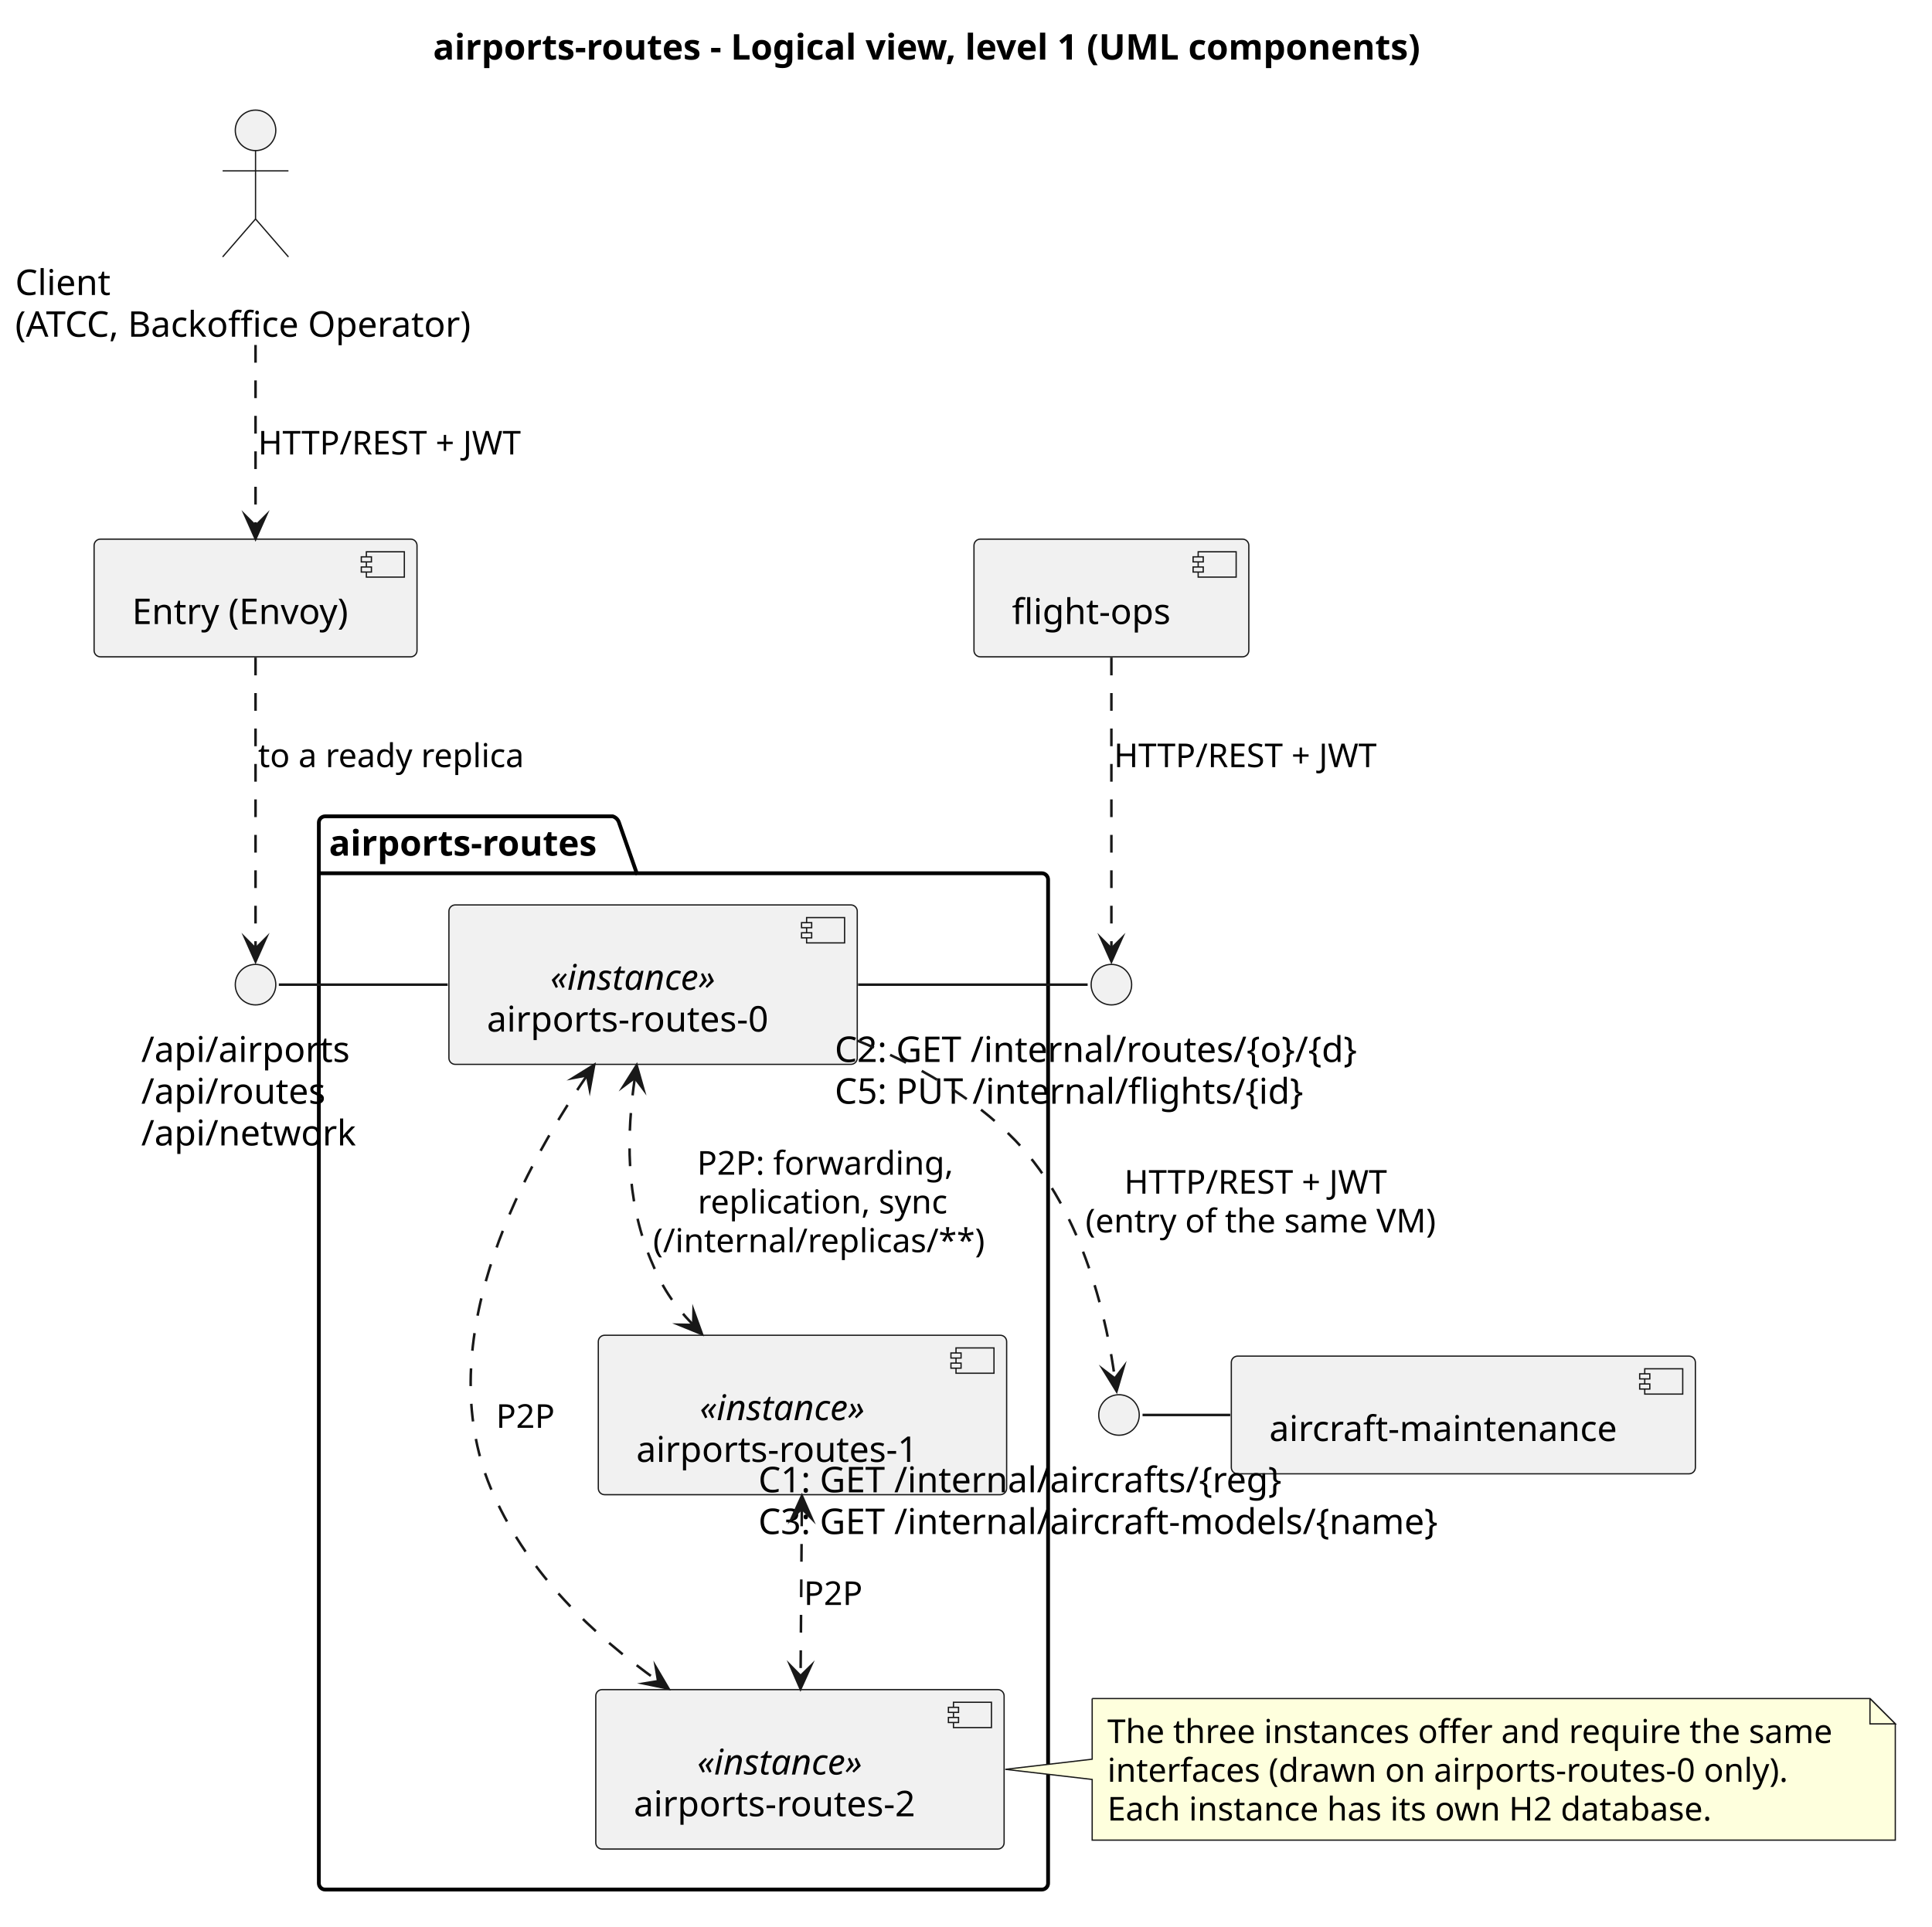
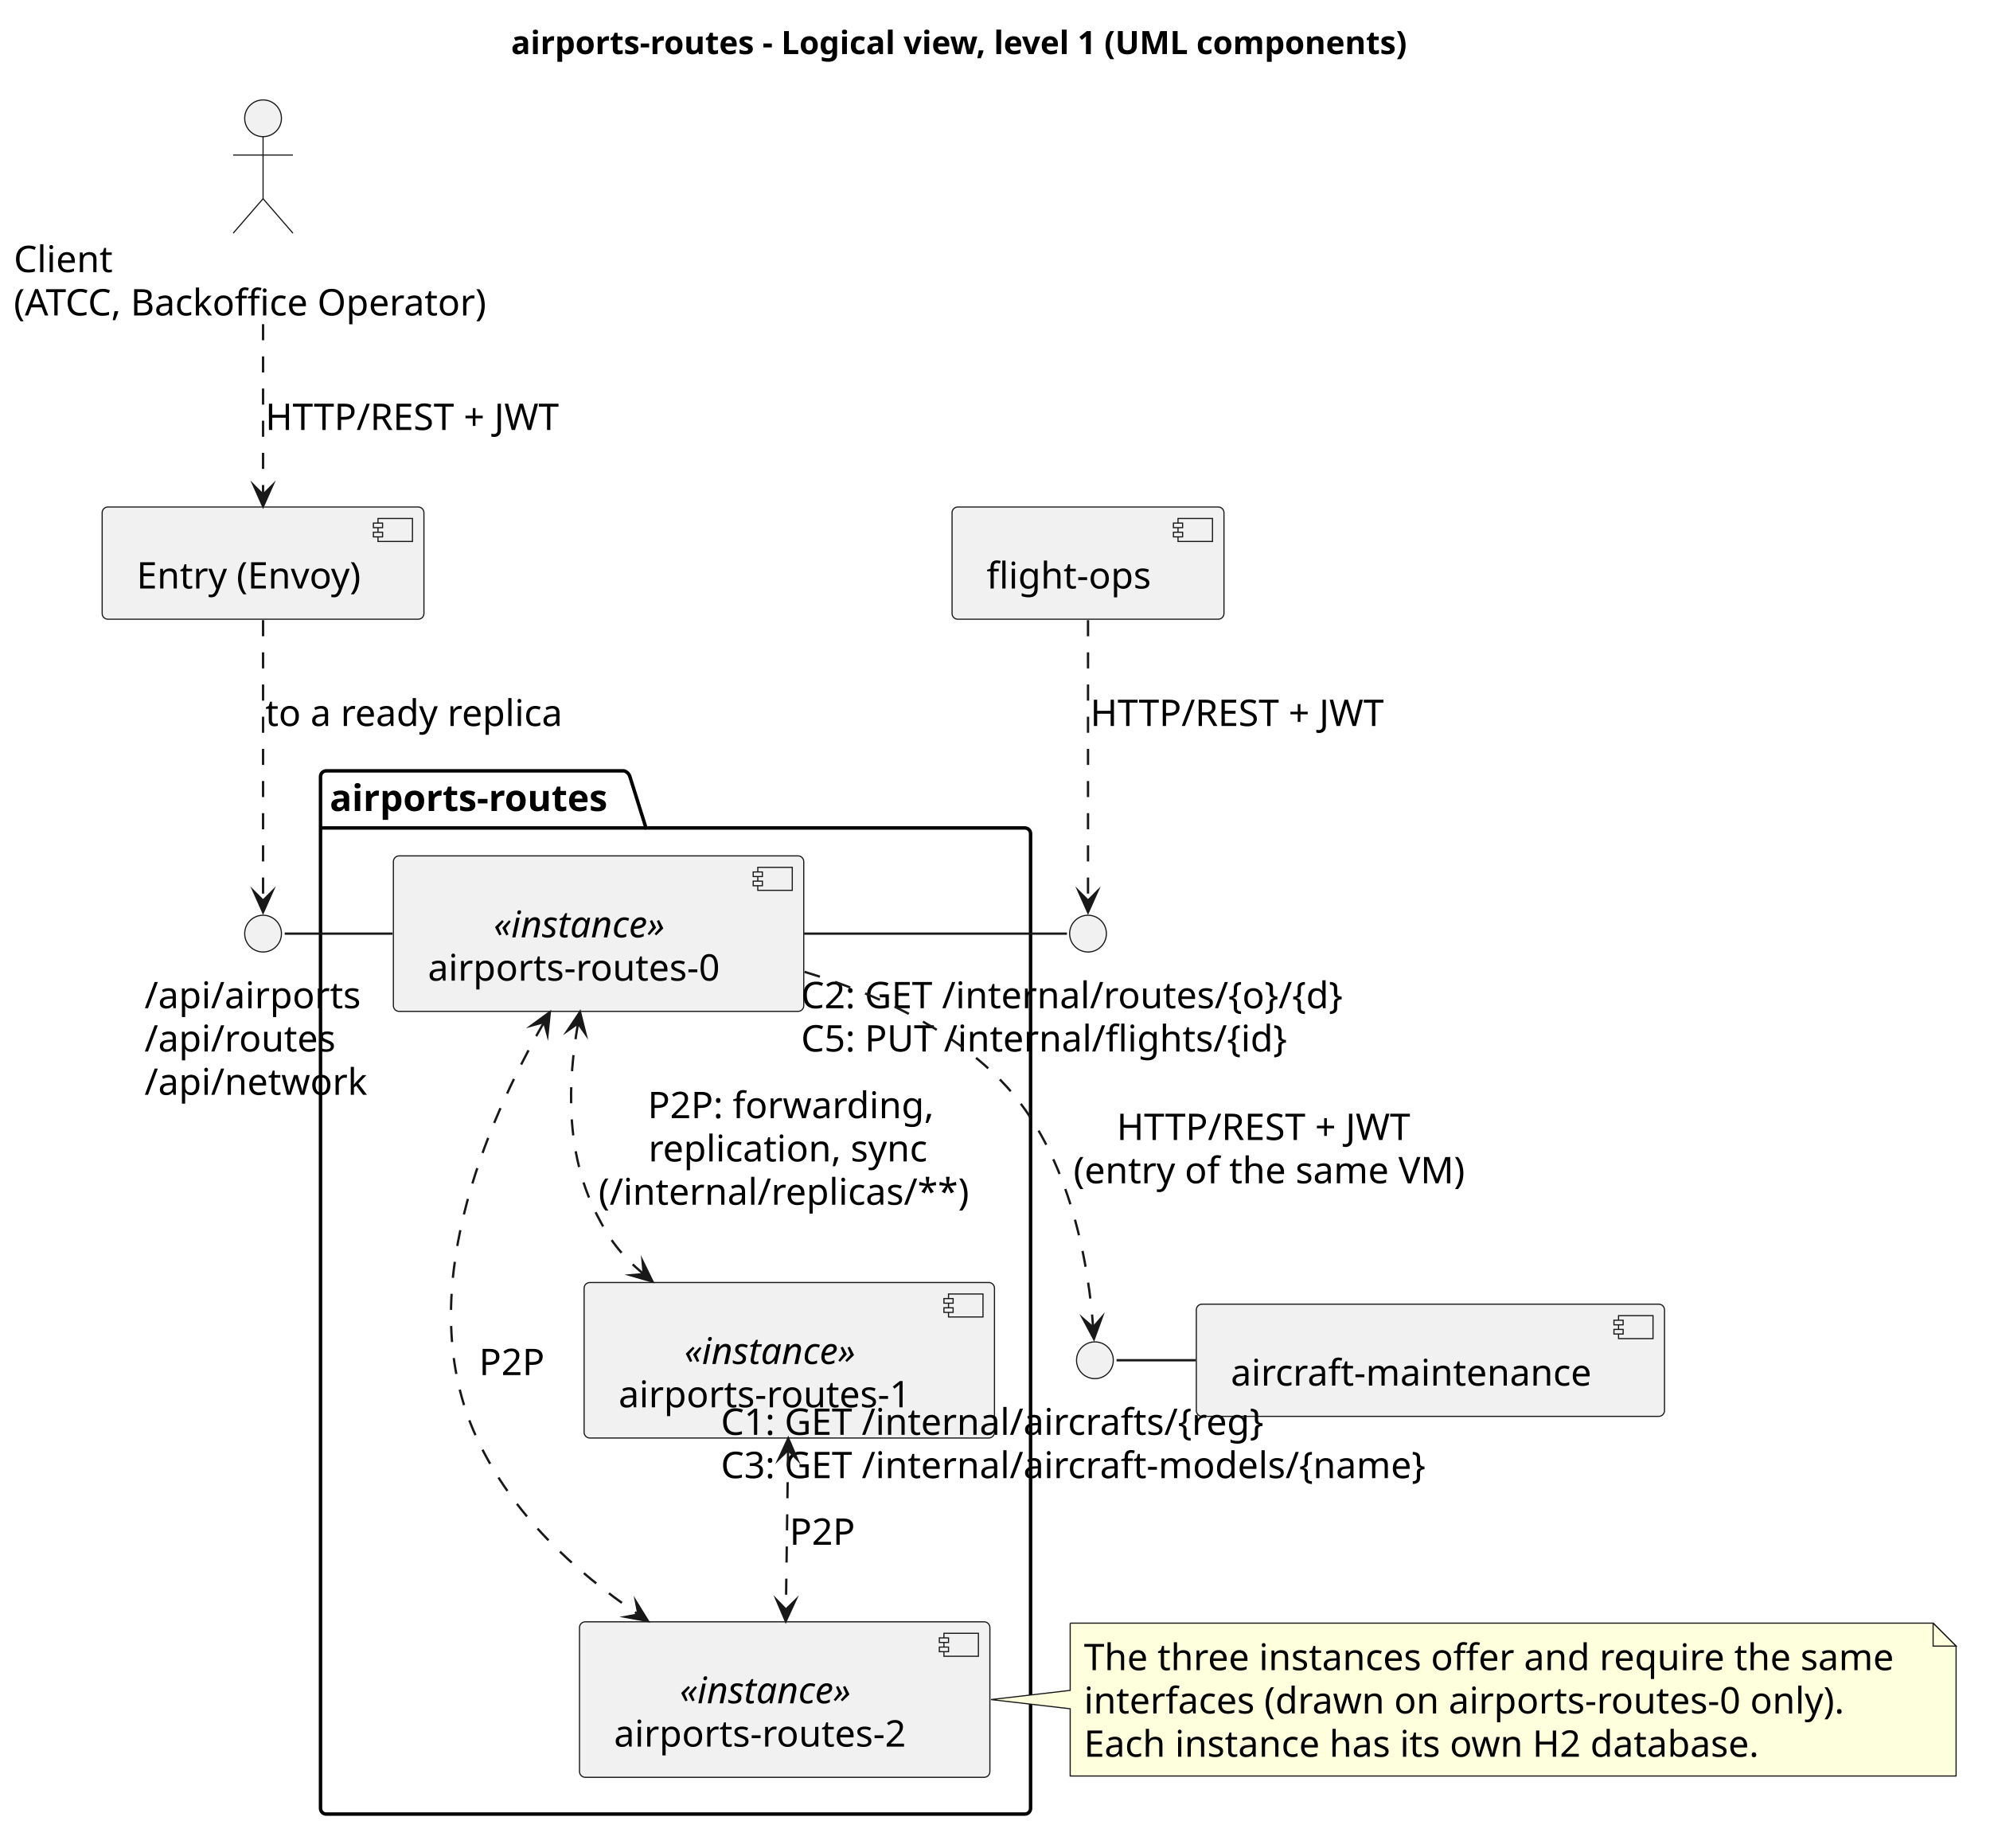
- <svg xmlns="http://www.w3.org/2000/svg" version="1.1" data-diagram-type="DESCRIPTION" style="width:763px;height:761px;background:#FFFFFF;" width="763px" height="761px" viewBox="0 0 763 761" zoomAndPan="magnify" preserveAspectRatio="none" contentStyleType="text/css">
+ <svg xmlns="http://www.w3.org/2000/svg" version="1.1" data-diagram-type="DESCRIPTION" style="width:866px;height:804px;background:#FFFFFF;" width="866px" height="804px" viewBox="0 0 866 804" zoomAndPan="magnify" preserveAspectRatio="none" contentStyleType="text/css">
  <defs />
  <g font-family="sans-serif" lengthAdjust="spacing">
-     <g class="title" data-source-line="1">
-       <text x="171.025" y="23.535" fill="#000" font-size="14" textLength="414.456" font-weight="700">airports-routes - Logical view, level 1 (UML components)</text>
+     <g class="title" data-source-line="2">
+       <text x="222.394" y="23.535" fill="#000" font-size="14" textLength="414.456" font-weight="700">airports-routes - Logical view, level 1 (UML components)</text>
    </g>
-     <g class="cluster" data-qualified-name="airports-routes" id="ent0006" data-source-line="13">
-       <path d="M128.42,322.448 L241.974,322.448 A3.75,3.75 0 0 1 244.474,324.948 L251.474,344.937 L411.42,344.937 A2.5,2.5 0 0 1 413.92,347.437 L413.92,743.878 A2.5,2.5 0 0 1 411.42,746.378 L128.42,746.378 A2.5,2.5 0 0 1 125.92,743.878 L125.92,324.948 A2.5,2.5 0 0 1 128.42,322.448" style="stroke:#000;stroke-width:1.5;" fill="none" />
-       <line x1="125.92" y1="344.937" x2="251.474" y2="344.937" style="stroke:#000;stroke-width:1.5;" />
-       <text x="129.92" y="337.983" fill="#000" font-size="14" textLength="112.554" font-weight="700">airports-routes</text>
+     <g class="cluster" data-qualified-name="airports-routes" id="ent0006" data-source-line="14">
+       <path d="M141.98,335.518 L271.613,335.518 A3.75,3.75 0 0 1 274.113,338.018 L281.113,360.362 L445.98,360.362 A2.5,2.5 0 0 1 448.48,362.862 L448.48,787.078 A2.5,2.5 0 0 1 445.98,789.578 L141.98,789.578 A2.5,2.5 0 0 1 139.48,787.078 L139.48,338.018 A2.5,2.5 0 0 1 141.98,335.518" style="stroke:#000;stroke-width:1.5;" fill="none" />
+       <line x1="139.48" y1="360.362" x2="281.113" y2="360.362" style="stroke:#000;stroke-width:1.5;" />
+       <text x="143.48" y="352.987" fill="#000" font-size="16" textLength="128.633" font-weight="700">airports-routes</text>
    </g>
-     <g class="entity" data-qualified-name="airports-routes.r0" id="ent0007" data-source-line="14">
-       <rect x="177.29" y="357.448" width="161.263" height="62.977" fill="#F1F1F1" style="stroke:#181818;stroke-width:0.5;" rx="2.5" ry="2.5" />
-       <rect x="318.553" y="362.448" width="15" height="10" fill="#F1F1F1" style="stroke:#181818;stroke-width:0.5;" />
-       <rect x="316.553" y="364.448" width="4" height="2" fill="#F1F1F1" style="stroke:#181818;stroke-width:0.5;" />
-       <rect x="316.553" y="368.448" width="4" height="2" fill="#F1F1F1" style="stroke:#181818;stroke-width:0.5;" />
-       <text x="217.337" y="390.983" fill="#000" font-size="14" textLength="71.169" font-style="italic">«instance»</text>
-       <text x="192.29" y="407.472" fill="#000" font-size="14" textLength="121.263">airports-routes-0</text>
+     <g class="entity" data-qualified-name="airports-routes.r0" id="ent0007" data-source-line="15">
+       <rect x="171.19" y="372.518" width="178.586" height="67.688" fill="#F1F1F1" style="stroke:#181818;stroke-width:0.5;" rx="2.5" ry="2.5" />
+       <rect x="329.776" y="377.518" width="15" height="10" fill="#F1F1F1" style="stroke:#181818;stroke-width:0.5;" />
+       <rect x="327.776" y="379.518" width="4" height="2" fill="#F1F1F1" style="stroke:#181818;stroke-width:0.5;" />
+       <rect x="327.776" y="383.518" width="4" height="2" fill="#F1F1F1" style="stroke:#181818;stroke-width:0.5;" />
+       <text x="214.815" y="407.987" fill="#000" font-size="16" textLength="81.336" font-style="italic">«instance»</text>
+       <text x="186.19" y="426.831" fill="#000" font-size="16" textLength="138.586">airports-routes-0</text>
    </g>
-     <g class="entity" data-qualified-name="airports-routes.r1" id="ent0008" data-source-line="15">
-       <rect x="236.29" y="527.428" width="161.263" height="62.977" fill="#F1F1F1" style="stroke:#181818;stroke-width:0.5;" rx="2.5" ry="2.5" />
-       <rect x="377.553" y="532.428" width="15" height="10" fill="#F1F1F1" style="stroke:#181818;stroke-width:0.5;" />
-       <rect x="375.553" y="534.428" width="4" height="2" fill="#F1F1F1" style="stroke:#181818;stroke-width:0.5;" />
-       <rect x="375.553" y="538.428" width="4" height="2" fill="#F1F1F1" style="stroke:#181818;stroke-width:0.5;" />
-       <text x="276.337" y="560.963" fill="#000" font-size="14" textLength="71.169" font-style="italic">«instance»</text>
-       <text x="251.29" y="577.452" fill="#000" font-size="14" textLength="121.263">airports-routes-1</text>
+     <g class="entity" data-qualified-name="airports-routes.r1" id="ent0008" data-source-line="16">
+       <rect x="254.19" y="558.208" width="178.586" height="67.688" fill="#F1F1F1" style="stroke:#181818;stroke-width:0.5;" rx="2.5" ry="2.5" />
+       <rect x="412.776" y="563.208" width="15" height="10" fill="#F1F1F1" style="stroke:#181818;stroke-width:0.5;" />
+       <rect x="410.776" y="565.208" width="4" height="2" fill="#F1F1F1" style="stroke:#181818;stroke-width:0.5;" />
+       <rect x="410.776" y="569.208" width="4" height="2" fill="#F1F1F1" style="stroke:#181818;stroke-width:0.5;" />
+       <text x="297.815" y="593.677" fill="#000" font-size="16" textLength="81.336" font-style="italic">«instance»</text>
+       <text x="269.19" y="612.521" fill="#000" font-size="16" textLength="138.586">airports-routes-1</text>
    </g>
-     <g class="entity" data-qualified-name="airports-routes.r2" id="ent0009" data-source-line="16">
-       <rect x="235.29" y="667.398" width="161.263" height="62.977" fill="#F1F1F1" style="stroke:#181818;stroke-width:0.5;" rx="2.5" ry="2.5" />
-       <rect x="376.553" y="672.398" width="15" height="10" fill="#F1F1F1" style="stroke:#181818;stroke-width:0.5;" />
-       <rect x="374.553" y="674.398" width="4" height="2" fill="#F1F1F1" style="stroke:#181818;stroke-width:0.5;" />
-       <rect x="374.553" y="678.398" width="4" height="2" fill="#F1F1F1" style="stroke:#181818;stroke-width:0.5;" />
-       <text x="275.337" y="700.933" fill="#000" font-size="14" textLength="71.169" font-style="italic">«instance»</text>
-       <text x="250.29" y="717.422" fill="#000" font-size="14" textLength="121.263">airports-routes-2</text>
+     <g class="entity" data-qualified-name="airports-routes.r2" id="ent0009" data-source-line="17">
+       <rect x="252.19" y="705.888" width="178.586" height="67.688" fill="#F1F1F1" style="stroke:#181818;stroke-width:0.5;" rx="2.5" ry="2.5" />
+       <rect x="410.776" y="710.888" width="15" height="10" fill="#F1F1F1" style="stroke:#181818;stroke-width:0.5;" />
+       <rect x="408.776" y="712.888" width="4" height="2" fill="#F1F1F1" style="stroke:#181818;stroke-width:0.5;" />
+       <rect x="408.776" y="716.888" width="4" height="2" fill="#F1F1F1" style="stroke:#181818;stroke-width:0.5;" />
+       <text x="295.815" y="741.357" fill="#000" font-size="16" textLength="81.336" font-style="italic">«instance»</text>
+       <text x="267.19" y="760.201" fill="#000" font-size="16" textLength="138.586">airports-routes-2</text>
    </g>
-     <g class="entity" data-qualified-name="client" id="ent0001" data-source-line="6">
-       <ellipse cx="100.92" cy="51.488" rx="8" ry="8" fill="#F1F1F1" style="stroke:#181818;stroke-width:0.5;" />
-       <path d="M100.92,59.488 L100.92,86.488 M87.92,67.488 L113.92,67.488 M100.92,86.488 L87.92,101.488 M100.92,86.488 L113.92,101.488" style="stroke:#181818;stroke-width:0.5;" fill="none" />
-       <text x="6" y="116.523" fill="#000" font-size="14" textLength="39.505">Client</text>
-       <text x="6" y="133.012" fill="#000" font-size="14" textLength="189.841">(ATCC, Backoffice Operator)</text>
+     <g class="entity" data-qualified-name="client" id="ent0001" data-source-line="7">
+       <ellipse cx="114.48" cy="51.488" rx="8" ry="8" fill="#F1F1F1" style="stroke:#181818;stroke-width:0.5;" />
+       <path d="M114.48,59.488 L114.48,86.488 M101.48,67.488 L127.48,67.488 M114.48,86.488 L101.48,101.488 M114.48,86.488 L127.48,101.488" style="stroke:#181818;stroke-width:0.5;" fill="none" />
+       <text x="6" y="118.457" fill="#000" font-size="16" textLength="45.148">Client</text>
+       <text x="6" y="137.301" fill="#000" font-size="16" textLength="216.961">(ATCC, Backoffice Operator)</text>
    </g>
-     <g class="entity" data-qualified-name="fo" id="ent0002" data-source-line="7">
-       <rect x="384.65" y="212.958" width="108.544" height="46.488" fill="#F1F1F1" style="stroke:#181818;stroke-width:0.5;" rx="2.5" ry="2.5" />
-       <rect x="473.194" y="217.958" width="15" height="10" fill="#F1F1F1" style="stroke:#181818;stroke-width:0.5;" />
-       <rect x="471.194" y="219.958" width="4" height="2" fill="#F1F1F1" style="stroke:#181818;stroke-width:0.5;" />
-       <rect x="471.194" y="223.958" width="4" height="2" fill="#F1F1F1" style="stroke:#181818;stroke-width:0.5;" />
-       <text x="399.65" y="246.493" fill="#000" font-size="14" textLength="68.544">flight-ops</text>
+     <g class="entity" data-qualified-name="fo" id="ent0002" data-source-line="8">
+       <rect x="414.31" y="220.668" width="118.336" height="48.844" fill="#F1F1F1" style="stroke:#181818;stroke-width:0.5;" rx="2.5" ry="2.5" />
+       <rect x="512.646" y="225.668" width="15" height="10" fill="#F1F1F1" style="stroke:#181818;stroke-width:0.5;" />
+       <rect x="510.646" y="227.668" width="4" height="2" fill="#F1F1F1" style="stroke:#181818;stroke-width:0.5;" />
+       <rect x="510.646" y="231.668" width="4" height="2" fill="#F1F1F1" style="stroke:#181818;stroke-width:0.5;" />
+       <text x="429.31" y="256.137" fill="#000" font-size="16" textLength="78.336">flight-ops</text>
    </g>
-     <g class="entity" data-qualified-name="envoy" id="ent0003" data-source-line="8">
-       <rect x="37.16" y="212.958" width="127.527" height="46.488" fill="#F1F1F1" style="stroke:#181818;stroke-width:0.5;" rx="2.5" ry="2.5" />
-       <rect x="144.687" y="217.958" width="15" height="10" fill="#F1F1F1" style="stroke:#181818;stroke-width:0.5;" />
-       <rect x="142.687" y="219.958" width="4" height="2" fill="#F1F1F1" style="stroke:#181818;stroke-width:0.5;" />
-       <rect x="142.687" y="223.958" width="4" height="2" fill="#F1F1F1" style="stroke:#181818;stroke-width:0.5;" />
-       <text x="52.16" y="246.493" fill="#000" font-size="14" textLength="87.527">Entry (Envoy)</text>
+     <g class="entity" data-qualified-name="envoy" id="ent0003" data-source-line="9">
+       <rect x="44.46" y="220.668" width="140.031" height="48.844" fill="#F1F1F1" style="stroke:#181818;stroke-width:0.5;" rx="2.5" ry="2.5" />
+       <rect x="164.491" y="225.668" width="15" height="10" fill="#F1F1F1" style="stroke:#181818;stroke-width:0.5;" />
+       <rect x="162.491" y="227.668" width="4" height="2" fill="#F1F1F1" style="stroke:#181818;stroke-width:0.5;" />
+       <rect x="162.491" y="231.668" width="4" height="2" fill="#F1F1F1" style="stroke:#181818;stroke-width:0.5;" />
+       <text x="59.46" y="256.137" fill="#000" font-size="16" textLength="100.031">Entry (Envoy)</text>
    </g>
-     <g class="entity" data-qualified-name="publicApi" id="ent0004" data-source-line="10">
-       <ellipse cx="100.92" cy="388.938" rx="8" ry="8" fill="#F1F1F1" style="stroke:#181818;stroke-width:0.5;" />
-       <text x="55.772" y="419.473" fill="#000" font-size="14" textLength="88.293">/api/airports</text>
-       <text x="55.772" y="435.962" fill="#000" font-size="14" textLength="78.463">/api/routes</text>
-       <text x="55.772" y="452.45" fill="#000" font-size="14" textLength="90.296">/api/network</text>
+     <g class="entity" data-qualified-name="publicApi" id="ent0004" data-source-line="11">
+       <ellipse cx="114.48" cy="406.358" rx="8" ry="8" fill="#F1F1F1" style="stroke:#181818;stroke-width:0.5;" />
+       <text x="62.882" y="438.827" fill="#000" font-size="16" textLength="100.906">/api/airports</text>
+       <text x="62.882" y="457.671" fill="#000" font-size="16" textLength="89.672">/api/routes</text>
+       <text x="62.882" y="476.515" fill="#000" font-size="16" textLength="103.195">/api/network</text>
    </g>
-     <g class="entity" data-qualified-name="internalApi" id="ent0005" data-source-line="11">
-       <ellipse cx="438.92" cy="388.938" rx="8" ry="8" fill="#F1F1F1" style="stroke:#181818;stroke-width:0.5;" />
-       <text x="329.654" y="419.473" fill="#000" font-size="14" textLength="218.531">C2: GET /internal/routes/{o}/{d}</text>
-       <text x="329.654" y="435.962" fill="#000" font-size="14" textLength="197.107">C5: PUT /internal/flights/{id}</text>
+     <g class="entity" data-qualified-name="internalApi" id="ent0005" data-source-line="12">
+       <ellipse cx="473.48" cy="406.358" rx="8" ry="8" fill="#F1F1F1" style="stroke:#181818;stroke-width:0.5;" />
+       <text x="348.605" y="438.827" fill="#000" font-size="16" textLength="249.75">C2: GET /internal/routes/{o}/{d}</text>
+       <text x="348.605" y="457.671" fill="#000" font-size="16" textLength="225.266">C5: PUT /internal/flights/{id}</text>
    </g>
-     <g class="entity" data-qualified-name="am" id="ent0010" data-source-line="19">
-       <rect x="486.28" y="535.668" width="183.274" height="46.488" fill="#F1F1F1" style="stroke:#181818;stroke-width:0.5;" rx="2.5" ry="2.5" />
-       <rect x="649.554" y="540.668" width="15" height="10" fill="#F1F1F1" style="stroke:#181818;stroke-width:0.5;" />
-       <rect x="647.554" y="542.668" width="4" height="2" fill="#F1F1F1" style="stroke:#181818;stroke-width:0.5;" />
-       <rect x="647.554" y="546.668" width="4" height="2" fill="#F1F1F1" style="stroke:#181818;stroke-width:0.5;" />
-       <text x="501.28" y="569.203" fill="#000" font-size="14" textLength="143.274">aircraft-maintenance</text>
+     <g class="entity" data-qualified-name="am" id="ent0010" data-source-line="20">
+       <rect x="520.61" y="567.628" width="203.742" height="48.844" fill="#F1F1F1" style="stroke:#181818;stroke-width:0.5;" rx="2.5" ry="2.5" />
+       <rect x="704.352" y="572.628" width="15" height="10" fill="#F1F1F1" style="stroke:#181818;stroke-width:0.5;" />
+       <rect x="702.352" y="574.628" width="4" height="2" fill="#F1F1F1" style="stroke:#181818;stroke-width:0.5;" />
+       <rect x="702.352" y="578.628" width="4" height="2" fill="#F1F1F1" style="stroke:#181818;stroke-width:0.5;" />
+       <text x="535.61" y="603.097" fill="#000" font-size="16" textLength="163.742">aircraft-maintenance</text>
    </g>
-     <g class="entity" data-qualified-name="amApi" id="ent0011" data-source-line="20">
-       <ellipse cx="441.92" cy="558.918" rx="8" ry="8" fill="#F1F1F1" style="stroke:#181818;stroke-width:0.5;" />
-       <text x="299.49" y="589.453" fill="#000" font-size="14" textLength="219.399">C1: GET /internal/aircrafts/{reg}</text>
-       <text x="299.49" y="605.942" fill="#000" font-size="14" textLength="284.86">C3: GET /internal/aircraft-models/{name}</text>
+     <g class="entity" data-qualified-name="amApi" id="ent0011" data-source-line="21">
+       <ellipse cx="476.48" cy="592.048" rx="8" ry="8" fill="#F1F1F1" style="stroke:#181818;stroke-width:0.5;" />
+       <text x="313.703" y="624.517" fill="#000" font-size="16" textLength="250.742">C1: GET /internal/aircrafts/{reg}</text>
+       <text x="313.703" y="643.361" fill="#000" font-size="16" textLength="325.555">C3: GET /internal/aircraft-models/{name}</text>
    </g>
-     <g class="entity" data-qualified-name="GMN22" id="ent0023" data-source-line="37">
-       <path d="M431.33,670.928 L431.33,694.888 L397,698.888 L431.33,702.888 L431.33,726.86 A0,0 0 0 0 431.33,726.86 L748.505,726.86 A0,0 0 0 0 748.505,726.86 L748.505,680.928 L738.505,670.928 L431.33,670.928 A0,0 0 0 0 431.33,670.928" style="stroke:#181818;stroke-width:0.5;" fill="#FEFFDD" />
-       <path d="M738.505,670.928 L738.505,680.928 L748.505,680.928 L738.505,670.928" style="stroke:#181818;stroke-width:0.5;" fill="#FEFFDD" />
-       <text x="437.33" y="688.497" fill="#000" font-size="13" textLength="296.175">The three instances offer and require the same</text>
-       <text x="437.33" y="703.807" fill="#000" font-size="13" textLength="284.781">interfaces (drawn on airports-routes-0 only).</text>
-       <text x="437.33" y="719.118" fill="#000" font-size="13" textLength="247.806">Each instance has its own H2 database.</text>
+     <g class="entity" data-qualified-name="GMN22" id="ent0023" data-source-line="38">
+       <path d="M465.72,706.468 L465.72,735.738 L431.26,739.738 L465.72,743.738 L465.72,773 A0,0 0 0 0 465.72,773 L851.243,773 A0,0 0 0 0 851.243,773 L851.243,716.468 L841.243,706.468 L465.72,706.468 A0,0 0 0 0 465.72,706.468" style="stroke:#181818;stroke-width:0.5;" fill="#FEFFDD" />
+       <path d="M841.243,706.468 L841.243,716.468 L851.243,716.468 L841.243,706.468" style="stroke:#181818;stroke-width:0.5;" fill="#FEFFDD" />
+       <text x="471.72" y="726.937" fill="#000" font-size="16" textLength="364.523">The three instances offer and require the same</text>
+       <text x="471.72" y="745.781" fill="#000" font-size="16" textLength="350.5">interfaces (drawn on airports-routes-0 only).</text>
+       <text x="471.72" y="764.625" fill="#000" font-size="16" textLength="304.992">Each instance has its own H2 database.</text>
    </g>
-     <g class="link" data-entity-1="ent0001" data-entity-2="ent0003" id="lnk12" data-source-line="22" data-link-type="dependency">
-       <path d="M100.92,136.268 C100.92,161.778 100.92,187.398 100.92,207.748" style="stroke:#181818;stroke-width:1;stroke-dasharray:7,7;" fill="none" id="client-to-envoy" />
-       <polygon points="100.92,212.748,104.92,203.748,100.92,207.748,96.92,203.748,100.92,212.748" fill="#181818" style="stroke:#181818;stroke-width:1;stroke-linejoin:miter;stroke-miterlimit:10;" />
-       <text x="101.92" y="179.527" fill="#000" font-size="13" textLength="112.43">HTTP/REST + JWT</text>
+     <g class="link" data-entity-1="ent0001" data-entity-2="ent0003" id="lnk12" data-source-line="23" data-link-type="dependency">
+       <path d="M114.48,141.108 C114.48,167.558 114.48,194.178 114.48,215.338" style="stroke:#181818;stroke-width:1;stroke-dasharray:7,7;" fill="none" id="client-to-envoy" />
+       <polygon points="114.48,220.338,118.48,211.338,114.48,215.338,110.48,211.338,114.48,220.338" fill="#181818" style="stroke:#181818;stroke-width:1;stroke-linejoin:miter;stroke-miterlimit:10;" />
+       <text x="115.48" y="187.137" fill="#000" font-size="16" textLength="138.375">HTTP/REST + JWT</text>
    </g>
-     <g class="link" data-entity-1="ent0003" data-entity-2="ent0004" id="lnk13" data-source-line="23" data-link-type="dependency">
-       <path d="M100.92,259.768 C100.92,293.938 100.92,352.188 100.92,374.708" style="stroke:#181818;stroke-width:1;stroke-dasharray:7,7;" fill="none" id="envoy-to-publicApi" />
-       <polygon points="100.92,379.708,104.92,370.708,100.92,374.708,96.92,370.708,100.92,379.708" fill="#181818" style="stroke:#181818;stroke-width:1;stroke-linejoin:miter;stroke-miterlimit:10;" />
-       <text x="101.92" y="303.017" fill="#000" font-size="13" textLength="109.18">to a ready replica</text>
+     <g class="link" data-entity-1="ent0003" data-entity-2="ent0004" id="lnk13" data-source-line="24" data-link-type="dependency">
+       <path d="M114.48,269.938 C114.48,306.208 114.48,368.518 114.48,392.008" style="stroke:#181818;stroke-width:1;stroke-dasharray:7,7;" fill="none" id="envoy-to-publicApi" />
+       <polygon points="114.48,397.008,118.48,388.008,114.48,392.008,110.48,388.008,114.48,397.008" fill="#181818" style="stroke:#181818;stroke-width:1;stroke-linejoin:miter;stroke-miterlimit:10;" />
+       <text x="115.48" y="315.987" fill="#000" font-size="16" textLength="134.375">to a ready replica</text>
    </g>
-     <g class="link" data-entity-1="ent0002" data-entity-2="ent0005" id="lnk14" data-source-line="24" data-link-type="dependency">
-       <path d="M438.92,259.768 C438.92,293.938 438.92,352.188 438.92,374.708" style="stroke:#181818;stroke-width:1;stroke-dasharray:7,7;" fill="none" id="fo-to-internalApi" />
-       <polygon points="438.92,379.708,442.92,370.708,438.92,374.708,434.92,370.708,438.92,379.708" fill="#181818" style="stroke:#181818;stroke-width:1;stroke-linejoin:miter;stroke-miterlimit:10;" />
-       <text x="439.92" y="303.017" fill="#000" font-size="13" textLength="112.43">HTTP/REST + JWT</text>
+     <g class="link" data-entity-1="ent0002" data-entity-2="ent0005" id="lnk14" data-source-line="25" data-link-type="dependency">
+       <path d="M473.48,269.938 C473.48,306.208 473.48,368.518 473.48,392.008" style="stroke:#181818;stroke-width:1;stroke-dasharray:7,7;" fill="none" id="fo-to-internalApi" />
+       <polygon points="473.48,397.008,477.48,388.008,473.48,392.008,469.48,388.008,473.48,397.008" fill="#181818" style="stroke:#181818;stroke-width:1;stroke-linejoin:miter;stroke-miterlimit:10;" />
+       <text x="474.48" y="315.987" fill="#000" font-size="16" textLength="138.375">HTTP/REST + JWT</text>
    </g>
-     <g class="link" data-entity-1="ent0004" data-entity-2="ent0007" id="lnk15" data-source-line="26" data-link-type="association">
-       <path d="M110.12,388.938 C132.35,388.938 154.58,388.938 176.8,388.938" style="stroke:#181818;stroke-width:1;" fill="none" id="publicApi-r0" />
+     <g class="link" data-entity-1="ent0004" data-entity-2="ent0007" id="lnk15" data-source-line="27" data-link-type="association">
+       <path d="M123.89,406.358 C139.54,406.358 155.19,406.358 170.84,406.358" style="stroke:#181818;stroke-width:1;" fill="none" id="publicApi-r0" />
    </g>
-     <g class="link" data-entity-1="ent0005" data-entity-2="ent0007" id="lnk16" data-source-line="27" data-link-type="association">
-       <path d="M429.54,388.938 C399.32,388.938 369.1,388.938 338.88,388.938" style="stroke:#181818;stroke-width:1;" fill="none" id="internalApi-r0" />
+     <g class="link" data-entity-1="ent0005" data-entity-2="ent0007" id="lnk16" data-source-line="28" data-link-type="association">
+       <path d="M464.31,406.358 C426.18,406.358 388.05,406.358 349.92,406.358" style="stroke:#181818;stroke-width:1;" fill="none" id="internalApi-r0" />
    </g>
-     <g class="link" data-entity-1="ent0007" data-entity-2="ent0008" id="lnk17" data-source-line="29" data-link-type="dependency">
-       <path d="M250.714,425.737 C247.504,447.907 246.9,473.098 256.92,497.428 C261.43,508.368 265.517,514.772 273.767,523.362" style="stroke:#181818;stroke-width:1;stroke-dasharray:7,7;" fill="none" id="r0-r1" />
-       <polygon points="251.43,420.788,246.182,429.122,250.714,425.737,254.099,430.269,251.43,420.788" fill="#181818" style="stroke:#181818;stroke-width:1;stroke-linejoin:miter;stroke-miterlimit:10;" />
-       <polygon points="277.23,526.968,273.881,517.706,273.767,523.362,268.111,523.248,277.23,526.968" fill="#181818" style="stroke:#181818;stroke-width:1;stroke-linejoin:miter;stroke-miterlimit:10;" />
-       <text x="275.306" y="463.997" fill="#000" font-size="13" textLength="103.645">P2P: forwarding,</text>
-       <text x="275.557" y="479.307" fill="#000" font-size="13" textLength="103.143">replication, sync</text>
-       <text x="257.92" y="494.618" fill="#000" font-size="13" textLength="138.417">(/internal/replicas/**)</text>
+     <g class="link" data-entity-1="ent0007" data-entity-2="ent0008" id="lnk17" data-source-line="30" data-link-type="dependency">
+       <path d="M251.544,445.394 C247.134,470.774 245.86,500.998 259.48,528.208 C265.19,539.598 270.235,546.248 280.105,554.558" style="stroke:#181818;stroke-width:1;stroke-dasharray:7,7;" fill="none" id="r0-r1" />
+       <polygon points="252.4,440.468,246.918,448.651,251.544,445.394,254.8,450.02,252.4,440.468" fill="#181818" style="stroke:#181818;stroke-width:1;stroke-linejoin:miter;stroke-miterlimit:10;" />
+       <polygon points="283.93,557.778,279.622,548.922,280.105,554.558,274.469,555.042,283.93,557.778" fill="#181818" style="stroke:#181818;stroke-width:1;stroke-linejoin:miter;stroke-miterlimit:10;" />
+       <text x="281.878" y="486.677" fill="#000" font-size="16" textLength="127.563">P2P: forwarding,</text>
+       <text x="282.187" y="505.521" fill="#000" font-size="16" textLength="126.945">replication, sync</text>
+       <text x="260.48" y="524.365" fill="#000" font-size="16" textLength="170.359">(/internal/replicas/**)</text>
    </g>
-     <g class="link" data-entity-1="ent0008" data-entity-2="ent0009" id="lnk18" data-source-line="30" data-link-type="dependency">
-       <path d="M316.663,595.878 C316.493,618.598 316.347,639.328 316.177,662.028" style="stroke:#181818;stroke-width:1;stroke-dasharray:7,7;" fill="none" id="r1-r2" />
-       <polygon points="316.7,590.878,312.633,599.848,316.663,595.878,320.633,599.908,316.7,590.878" fill="#181818" style="stroke:#181818;stroke-width:1;stroke-linejoin:miter;stroke-miterlimit:10;" />
-       <polygon points="316.14,667.028,320.207,658.058,316.177,662.028,312.208,657.999,316.14,667.028" fill="#181818" style="stroke:#181818;stroke-width:1;stroke-linejoin:miter;stroke-miterlimit:10;" />
-       <text x="317.48" y="633.967" fill="#000" font-size="13" textLength="22.591">P2P</text>
+     <g class="link" data-entity-1="ent0008" data-entity-2="ent0009" id="lnk18" data-source-line="31" data-link-type="dependency">
+       <path d="M342.961,631.108 C342.631,654.868 342.327,676.769 342.007,700.559" style="stroke:#181818;stroke-width:1;stroke-dasharray:7,7;" fill="none" id="r1-r2" />
+       <polygon points="343.03,626.108,338.905,635.052,342.961,631.108,346.905,635.163,343.03,626.108" fill="#181818" style="stroke:#181818;stroke-width:1;stroke-linejoin:miter;stroke-miterlimit:10;" />
+       <polygon points="341.94,705.558,346.061,696.613,342.007,700.559,338.061,696.505,341.94,705.558" fill="#181818" style="stroke:#181818;stroke-width:1;stroke-linejoin:miter;stroke-miterlimit:10;" />
+       <text x="343.6" y="672.357" fill="#000" font-size="16" textLength="27.805">P2P</text>
    </g>
-     <g class="link" data-entity-1="ent0007" data-entity-2="ent0009" id="lnk19" data-source-line="31" data-link-type="dependency">
-       <path d="M231.844,424.77 C204.544,464.83 168.91,532.498 194.92,590.398 C209.2,622.188 233.965,645.487 259.905,664.067" style="stroke:#181818;stroke-width:1;stroke-dasharray:7,7;" fill="none" id="r0-r2" />
-       <polygon points="234.66,420.638,226.286,425.823,231.844,424.77,232.897,430.328,234.66,420.638" fill="#181818" style="stroke:#181818;stroke-width:1;stroke-linejoin:miter;stroke-miterlimit:10;" />
-       <polygon points="263.97,666.978,258.982,658.486,259.905,664.067,254.324,664.989,263.97,666.978" fill="#181818" style="stroke:#181818;stroke-width:1;stroke-linejoin:miter;stroke-miterlimit:10;" />
-       <text x="195.92" y="563.987" fill="#000" font-size="13" textLength="22.591">P2P</text>
+     <g class="link" data-entity-1="ent0007" data-entity-2="ent0009" id="lnk19" data-source-line="32" data-link-type="dependency">
+       <path d="M236.781,444.885 C211.521,488.905 178.66,563.948 207.48,625.888 C223,659.258 249.662,683.467 277.812,702.707" style="stroke:#181818;stroke-width:1;stroke-dasharray:7,7;" fill="none" id="r0-r2" />
+       <polygon points="239.27,440.548,231.321,446.364,236.781,444.885,238.26,450.345,239.27,440.548" fill="#181818" style="stroke:#181818;stroke-width:1;stroke-linejoin:miter;stroke-miterlimit:10;" />
+       <polygon points="281.94,705.528,276.767,697.147,277.812,702.707,272.253,703.752,281.94,705.528" fill="#181818" style="stroke:#181818;stroke-width:1;stroke-linejoin:miter;stroke-miterlimit:10;" />
+       <text x="208.48" y="598.517" fill="#000" font-size="16" textLength="27.805">P2P</text>
    </g>
-     <g class="link" data-entity-1="ent0007" data-entity-2="ent0011" id="lnk20" data-source-line="33" data-link-type="dependency">
-       <path d="M338.7,411.078 C361.15,420.168 383.98,432.868 400.92,450.428 C428.93,479.458 437.599,524.644 440.289,544.504" style="stroke:#181818;stroke-width:1;stroke-dasharray:7,7;" fill="none" id="r0-to-amApi" />
-       <polygon points="440.96,549.458,443.716,540.003,440.289,544.504,435.788,541.077,440.96,549.458" fill="#181818" style="stroke:#181818;stroke-width:1;stroke-linejoin:miter;stroke-miterlimit:10;" />
-       <text x="443.982" y="471.497" fill="#000" font-size="13" textLength="112.43">HTTP/REST + JWT</text>
-       <text x="428.69" y="486.807" fill="#000" font-size="13" textLength="143.013">(entry of the same VM)</text>
+     <g class="link" data-entity-1="ent0007" data-entity-2="ent0011" id="lnk20" data-source-line="34" data-link-type="dependency">
+       <path d="M350.13,422.998 C380.57,432.258 412.63,446.948 435.48,470.208 C467.47,502.758 474.164,556.181 475.704,577.761" style="stroke:#181818;stroke-width:1;stroke-dasharray:7,7;" fill="none" id="r0-to-amApi" />
+       <polygon points="476.06,582.748,479.409,573.486,475.704,577.761,471.43,574.056,476.06,582.748" fill="#181818" style="stroke:#181818;stroke-width:1;stroke-linejoin:miter;stroke-miterlimit:10;" />
+       <text x="485.98" y="496.177" fill="#000" font-size="16" textLength="138.375">HTTP/REST + JWT</text>
+       <text x="467.16" y="515.021" fill="#000" font-size="16" textLength="176.016">(entry of the same VM)</text>
    </g>
-     <g class="link" data-entity-1="ent0011" data-entity-2="ent0010" id="lnk21" data-source-line="34" data-link-type="association">
-       <path d="M451.22,558.918 C462.77,558.918 474.31,558.918 485.86,558.918" style="stroke:#181818;stroke-width:1;" fill="none" id="amApi-am" />
+     <g class="link" data-entity-1="ent0011" data-entity-2="ent0010" id="lnk21" data-source-line="35" data-link-type="association">
+       <path d="M485.89,592.048 C497.36,592.048 508.83,592.048 520.3,592.048" style="stroke:#181818;stroke-width:1;" fill="none" id="amApi-am" />
    </g>
  </g>
</svg>
